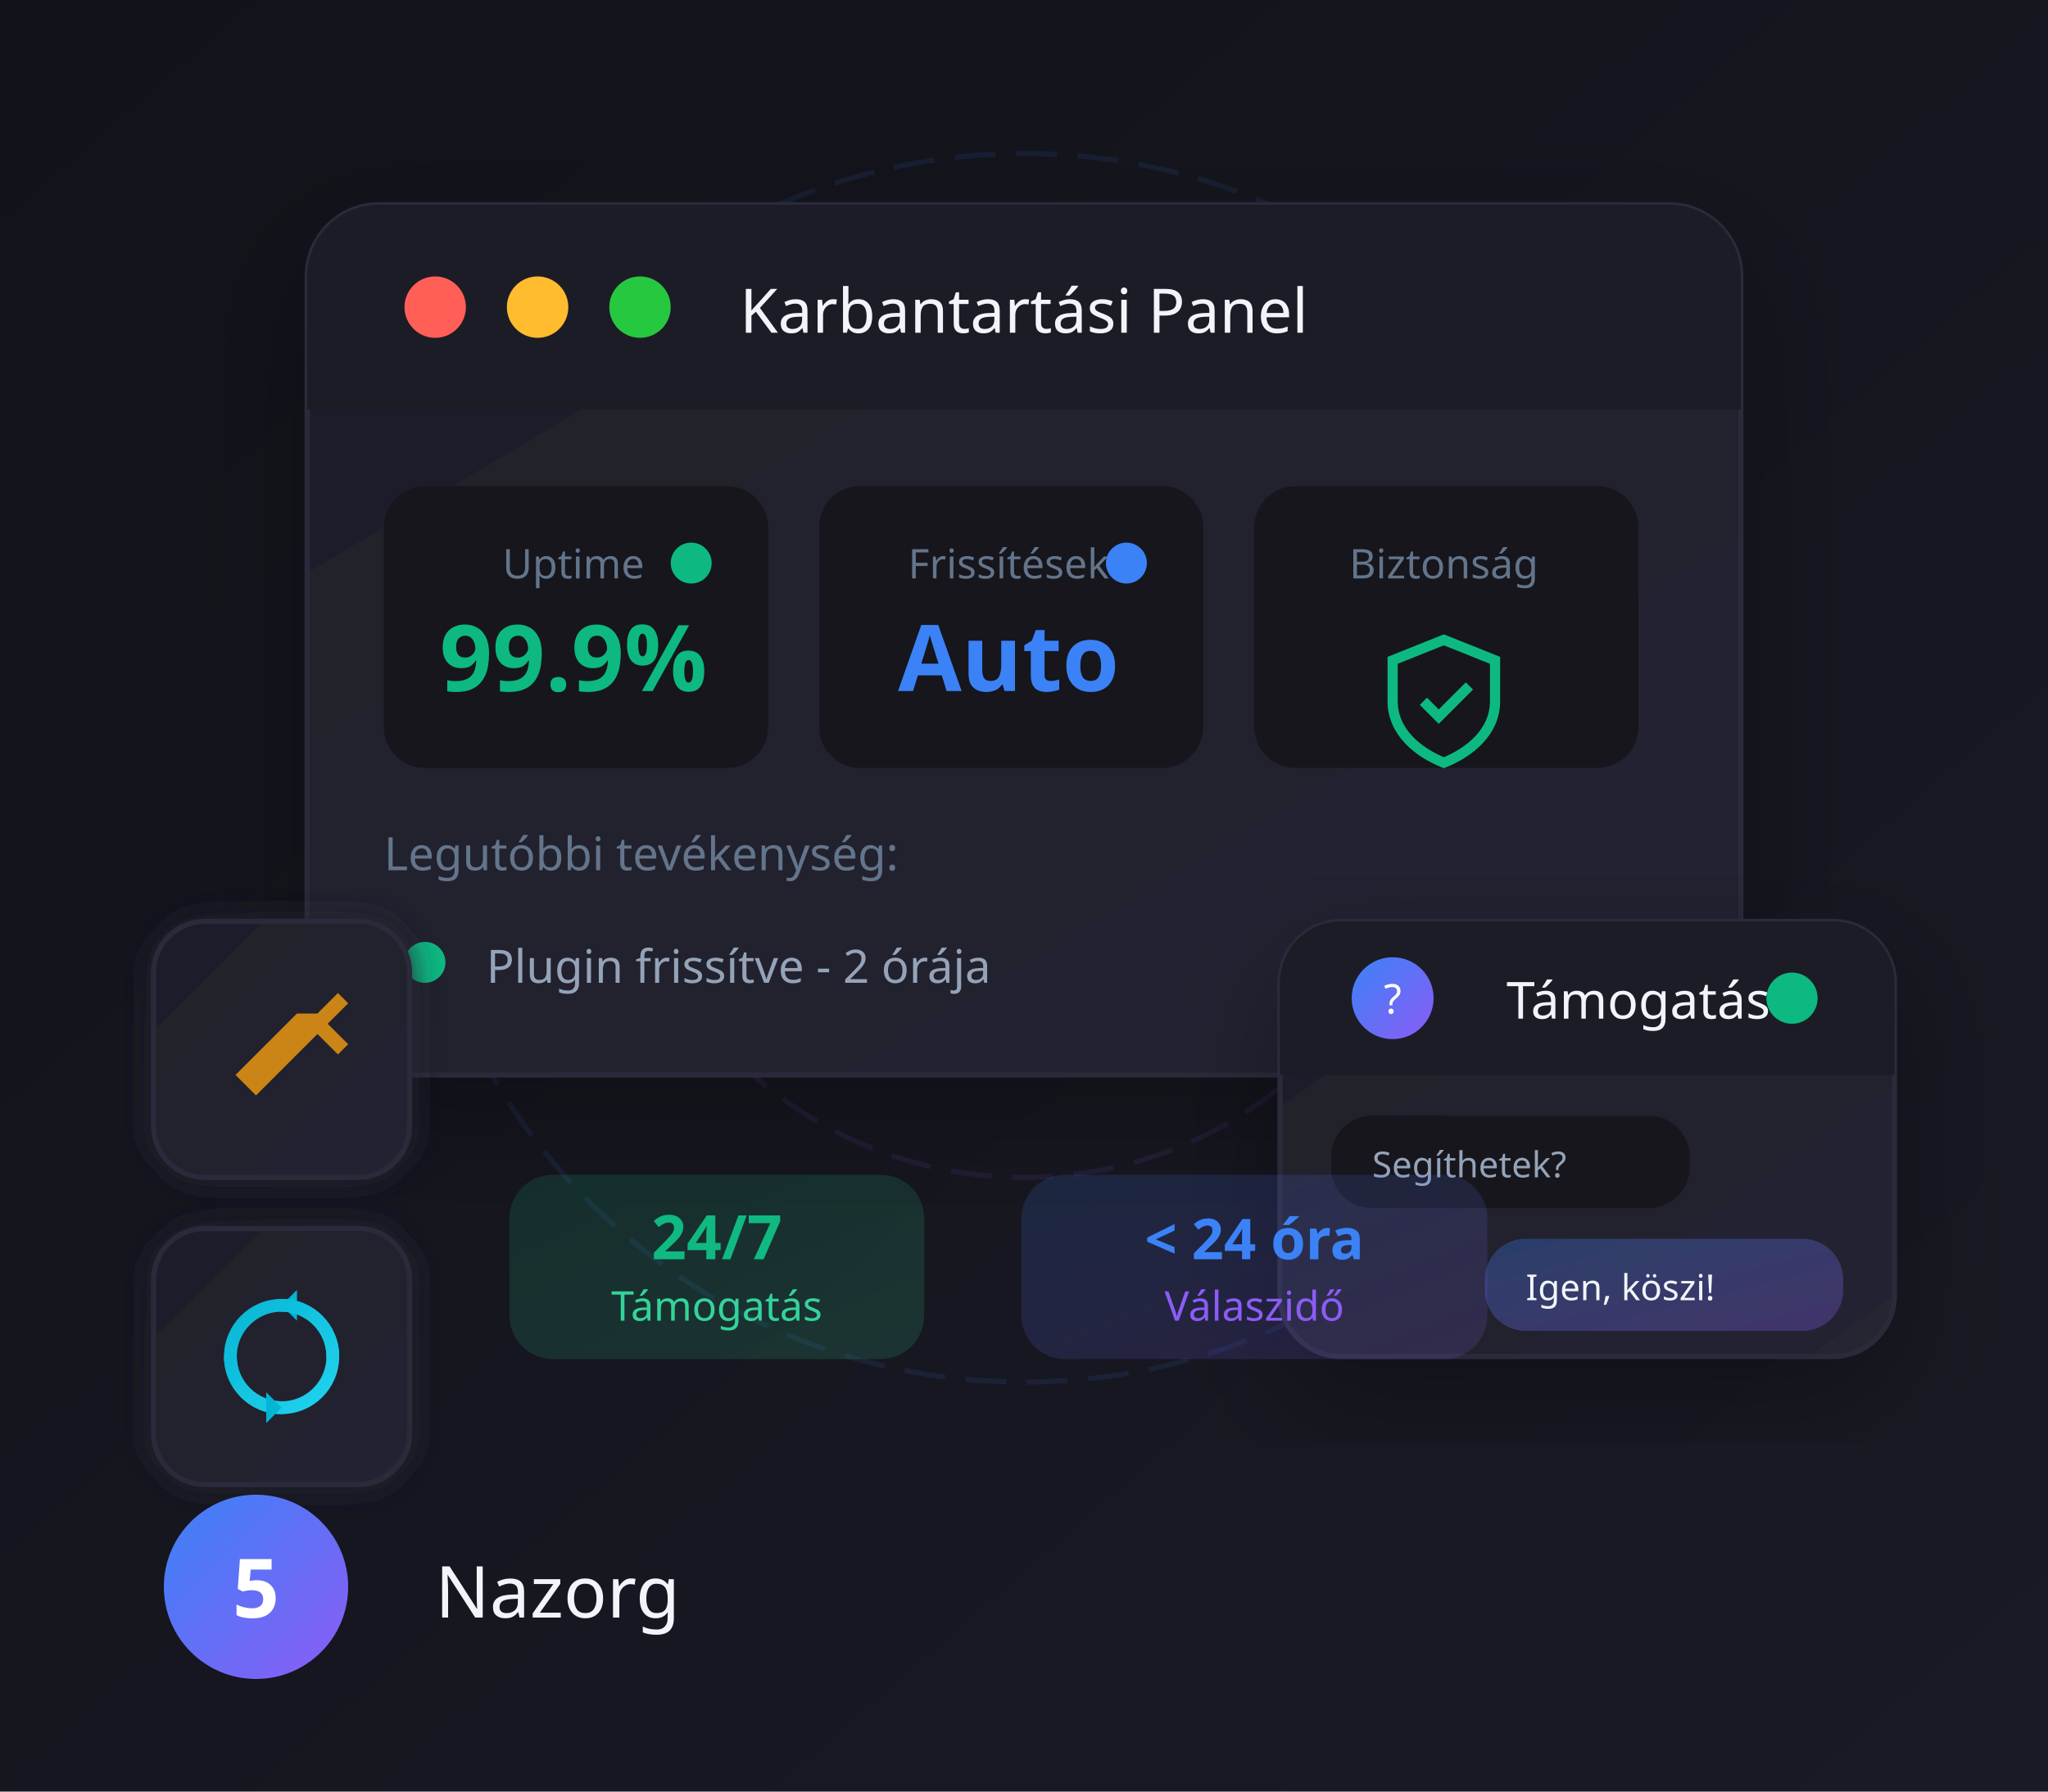
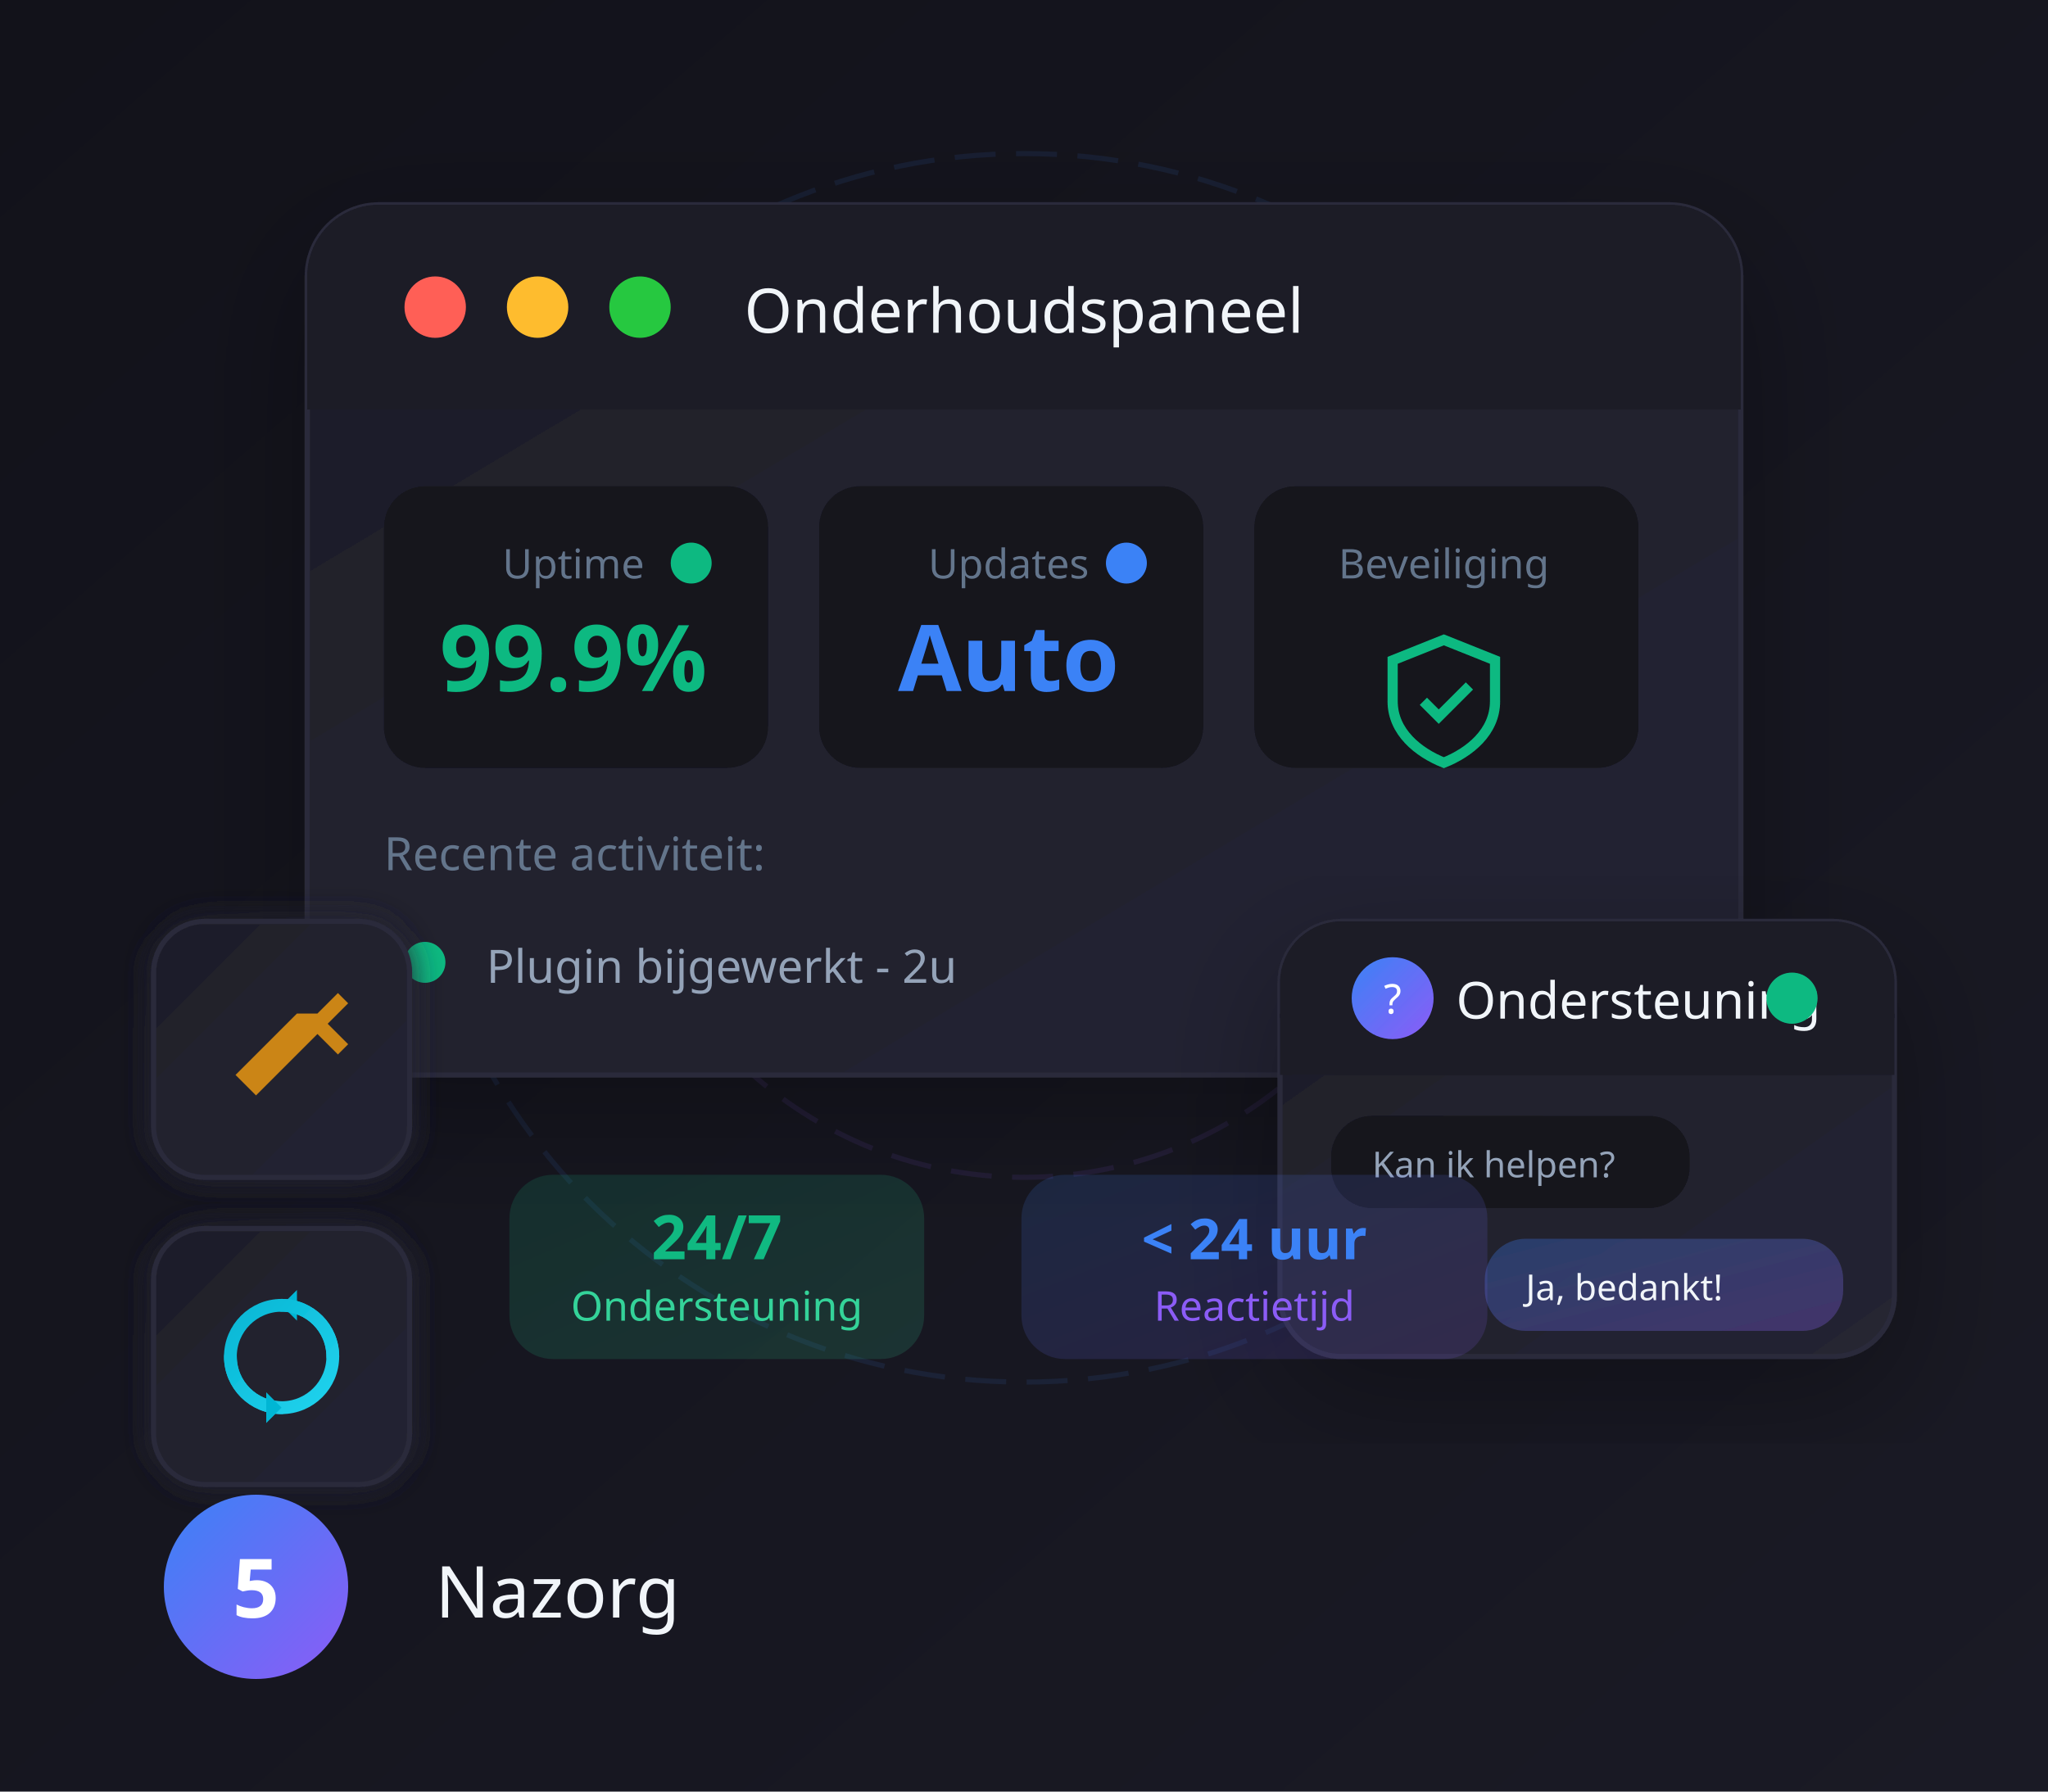
<svg xmlns="http://www.w3.org/2000/svg" viewBox="0 0 400 350" fill="none">
  <defs>
    <linearGradient id="bgGradC5" x1="0%" y1="0%" x2="100%" y2="100%">
      <stop offset="0%" style="stop-color:#12121a" />
      <stop offset="100%" style="stop-color:#1a1a25" />
    </linearGradient>
    <linearGradient id="blueGradC5" x1="0%" y1="0%" x2="100%" y2="100%">
      <stop offset="0%" style="stop-color:#3b82f6" />
      <stop offset="100%" style="stop-color:#8b5cf6" />
    </linearGradient>
    <linearGradient id="greenGradC5" x1="0%" y1="0%" x2="100%" y2="100%">
      <stop offset="0%" style="stop-color:#10b981" />
      <stop offset="100%" style="stop-color:#34d399" />
    </linearGradient>
    <linearGradient id="cyanGradC5" x1="0%" y1="0%" x2="100%" y2="100%">
      <stop offset="0%" style="stop-color:#06b6d4" />
      <stop offset="100%" style="stop-color:#22d3ee" />
    </linearGradient>
    <linearGradient id="cardGradC5" x1="0%" y1="0%" x2="100%" y2="100%">
      <stop offset="0%" style="stop-color:#1e1e2a" />
      <stop offset="100%" style="stop-color:#252532" />
    </linearGradient>
    <filter id="glowC5" x="-50%" y="-50%" width="200%" height="200%">
      <feGaussianBlur stdDeviation="3" result="coloredBlur" />
      <feMerge>
        <feMergeNode in="coloredBlur" />
        <feMergeNode in="SourceGraphic" />
      </feMerge>
    </filter>
    <filter id="shadowC5" x="-20%" y="-20%" width="140%" height="140%">
      <feDropShadow dx="0" dy="8" stdDeviation="12" flood-color="#000" flood-opacity="0.3" />
    </filter>
  </defs>
  <rect width="400" height="350" fill="url(#bgGradC5)" />
  <g opacity="0.1">
    <circle cx="200" cy="150" r="120" fill="none" stroke="#3b82f6" stroke-width="1" stroke-dasharray="8 4" />
    <circle cx="200" cy="150" r="80" fill="none" stroke="#8b5cf6" stroke-width="1" stroke-dasharray="8 4" />
  </g>
  <g filter="url(#shadowC5)">
    <rect x="60" y="40" width="280" height="170" rx="14" fill="url(#cardGradC5)" stroke="#2a2a3a" stroke-width="1" />
    <rect x="60" y="40" width="280" height="40" rx="14" fill="#1a1a25" />
    <rect x="60" y="66" width="280" height="14" fill="#1a1a25" />
    <circle cx="85" cy="60" r="6" fill="#ff5f57" />
    <circle cx="105" cy="60" r="6" fill="#febc2e" />
    <circle cx="125" cy="60" r="6" fill="#28c840" />
-     <text x="200" y="65" font-family="system-ui" font-size="12" fill="#f1f5f9" text-anchor="middle">Karbantartási Panel</text>
+     <text x="200" y="65" font-family="system-ui" font-size="12" fill="#f1f5f9" text-anchor="middle">Onderhoudspaneel</text>
    <g transform="translate(75, 95)">
      <rect x="0" y="0" width="75" height="55" rx="8" fill="#12121a" />
      <text x="37" y="18" font-family="system-ui" font-size="8" fill="#64748b" text-anchor="middle">Uptime</text>
      <text x="37" y="40" font-family="system-ui" font-size="18" font-weight="bold" fill="#10b981" text-anchor="middle">99.9%</text>
      <circle cx="60" cy="15" r="4" fill="#10b981">
        <animate attributeName="opacity" values="1;0.5;1" dur="2s" repeatCount="indefinite" />
      </circle>
      <rect x="85" y="0" width="75" height="55" rx="8" fill="#12121a" />
-       <text x="122" y="18" font-family="system-ui" font-size="8" fill="#64748b" text-anchor="middle">Frissítések</text>
+       <text x="122" y="18" font-family="system-ui" font-size="8" fill="#64748b" text-anchor="middle">Updates</text>
      <text x="122" y="40" font-family="system-ui" font-size="18" font-weight="bold" fill="#3b82f6" text-anchor="middle">Auto</text>
      <circle cx="145" cy="15" r="4" fill="#3b82f6" />
      <rect x="170" y="0" width="75" height="55" rx="8" fill="#12121a" />
-       <text x="207" y="18" font-family="system-ui" font-size="8" fill="#64748b" text-anchor="middle">Biztonság</text>
+       <text x="207" y="18" font-family="system-ui" font-size="8" fill="#64748b" text-anchor="middle">Beveiliging</text>
      <g transform="translate(195, 28)">
        <path d="M12 2 L22 6 L22 14 C22 20 17 24 12 26 C7 24 2 20 2 14 L2 6 Z" fill="none" stroke="#10b981" stroke-width="2" />
        <path d="M8 14 L11 17 L17 11" stroke="#10b981" stroke-width="2" fill="none" />
      </g>
    </g>
    <g transform="translate(75, 160)">
-       <text x="0" y="10" font-family="system-ui" font-size="9" fill="#64748b">Legutóbbi tevékenység:</text>
+       <text x="0" y="10" font-family="system-ui" font-size="9" fill="#64748b">Recente activiteit:</text>
      <circle cx="8" cy="28" r="4" fill="#10b981" />
-       <text x="20" y="32" font-family="system-ui" font-size="9" fill="#94a3b8">Plugin frissítve - 2 órája</text>
+       <text x="20" y="32" font-family="system-ui" font-size="9" fill="#94a3b8">Plugin bijgewerkt - 2u</text>
    </g>
  </g>
  <g filter="url(#shadowC5)" transform="translate(250, 180)">
    <rect x="0" y="0" width="120" height="85" rx="12" fill="url(#cardGradC5)" stroke="#2a2a3a" stroke-width="1" />
    <rect x="0" y="0" width="120" height="30" rx="12" fill="#1a1a25" />
    <rect x="0" y="18" width="120" height="12" fill="#1a1a25" />
    <circle cx="22" cy="15" r="8" fill="url(#blueGradC5)" />
    <text x="22" y="18" font-family="system-ui" font-size="8" fill="#fff" text-anchor="middle">?</text>
-     <text x="70" y="19" font-family="system-ui" font-size="10" fill="#f1f5f9" text-anchor="middle">Támogatás</text>
+     <text x="70" y="19" font-family="system-ui" font-size="10" fill="#f1f5f9" text-anchor="middle">Ondersteuning</text>
    <circle cx="100" cy="15" r="5" fill="#10b981" />
    <g transform="translate(10, 38)">
      <rect x="0" y="0" width="70" height="18" rx="8" fill="#12121a" />
-       <text x="8" y="12" font-family="system-ui" font-size="7" fill="#94a3b8">Segíthetek?</text>
+       <text x="8" y="12" font-family="system-ui" font-size="7" fill="#94a3b8">Kan ik helpen?</text>
      <rect x="30" y="24" width="70" height="18" rx="8" fill="url(#blueGradC5)" opacity="0.3" />
-       <text x="38" y="36" font-family="system-ui" font-size="7" fill="#f1f5f9">Igen, köszi!</text>
+       <text x="38" y="36" font-family="system-ui" font-size="7" fill="#f1f5f9">Ja, bedankt!</text>
    </g>
  </g>
  <g filter="url(#glowC5)" transform="translate(30, 180)">
    <rect x="0" y="0" width="50" height="50" rx="10" fill="url(#cardGradC5)" stroke="#2a2a3a" stroke-width="1" />
    <g transform="translate(12, 12)">
      <path d="M20 6 L24 2 L26 4 L22 8 L26 12 L24 14 L20 10 L16 14 L8 22 L4 18 L12 10 L16 6 Z" fill="#f59e0b" opacity="0.8" />
    </g>
  </g>
  <g filter="url(#glowC5)" transform="translate(30, 240)">
    <rect x="0" y="0" width="50" height="50" rx="10" fill="url(#cardGradC5)" stroke="#2a2a3a" stroke-width="1" />
    <g transform="translate(10, 10)">
      <path d="M15 5 A10 10 0 1 1 5 15" fill="none" stroke="url(#cyanGradC5)" stroke-width="2.5" stroke-linecap="round" />
      <path d="M15 5 L18 2 L18 8 Z" fill="#06b6d4" />
      <path d="M15 25 A10 10 0 1 1 25 15" fill="none" stroke="url(#cyanGradC5)" stroke-width="2.5" stroke-linecap="round" />
      <path d="M15 25 L12 28 L12 22 Z" fill="#06b6d4" />
    </g>
  </g>
  <g transform="translate(100, 230)">
    <rect x="0" y="0" width="80" height="35" rx="8" fill="url(#greenGradC5)" opacity="0.15" stroke="url(#greenGradC5)" stroke-width="1" />
    <text x="40" y="16" font-family="system-ui" font-size="12" font-weight="bold" fill="#10b981" text-anchor="middle">24/7</text>
-     <text x="40" y="28" font-family="system-ui" font-size="8" fill="#34d399" text-anchor="middle">Támogatás</text>
+     <text x="40" y="28" font-family="system-ui" font-size="8" fill="#34d399" text-anchor="middle">Ondersteuning</text>
  </g>
  <g transform="translate(200, 230)">
    <rect x="0" y="0" width="90" height="35" rx="8" fill="url(#blueGradC5)" opacity="0.15" stroke="url(#blueGradC5)" stroke-width="1" />
-     <text x="45" y="16" font-family="system-ui" font-size="11" font-weight="bold" fill="#3b82f6" text-anchor="middle">&lt; 24 óra</text>
-     <text x="45" y="28" font-family="system-ui" font-size="8" fill="#8b5cf6" text-anchor="middle">Válaszidő</text>
+     <text x="45" y="16" font-family="system-ui" font-size="11" font-weight="bold" fill="#3b82f6" text-anchor="middle">&lt; 24 uur</text>
+     <text x="45" y="28" font-family="system-ui" font-size="8" fill="#8b5cf6" text-anchor="middle">Reactietijd</text>
  </g>
  <g transform="translate(30, 290)">
    <circle cx="20" cy="20" r="18" fill="url(#blueGradC5)" />
    <text x="20" y="26" font-family="system-ui, sans-serif" font-size="16" font-weight="bold" fill="#fff" text-anchor="middle">5</text>
    <text x="55" y="26" font-family="system-ui, sans-serif" font-size="14" fill="#f1f5f9">Nazorg</text>
  </g>
</svg>
